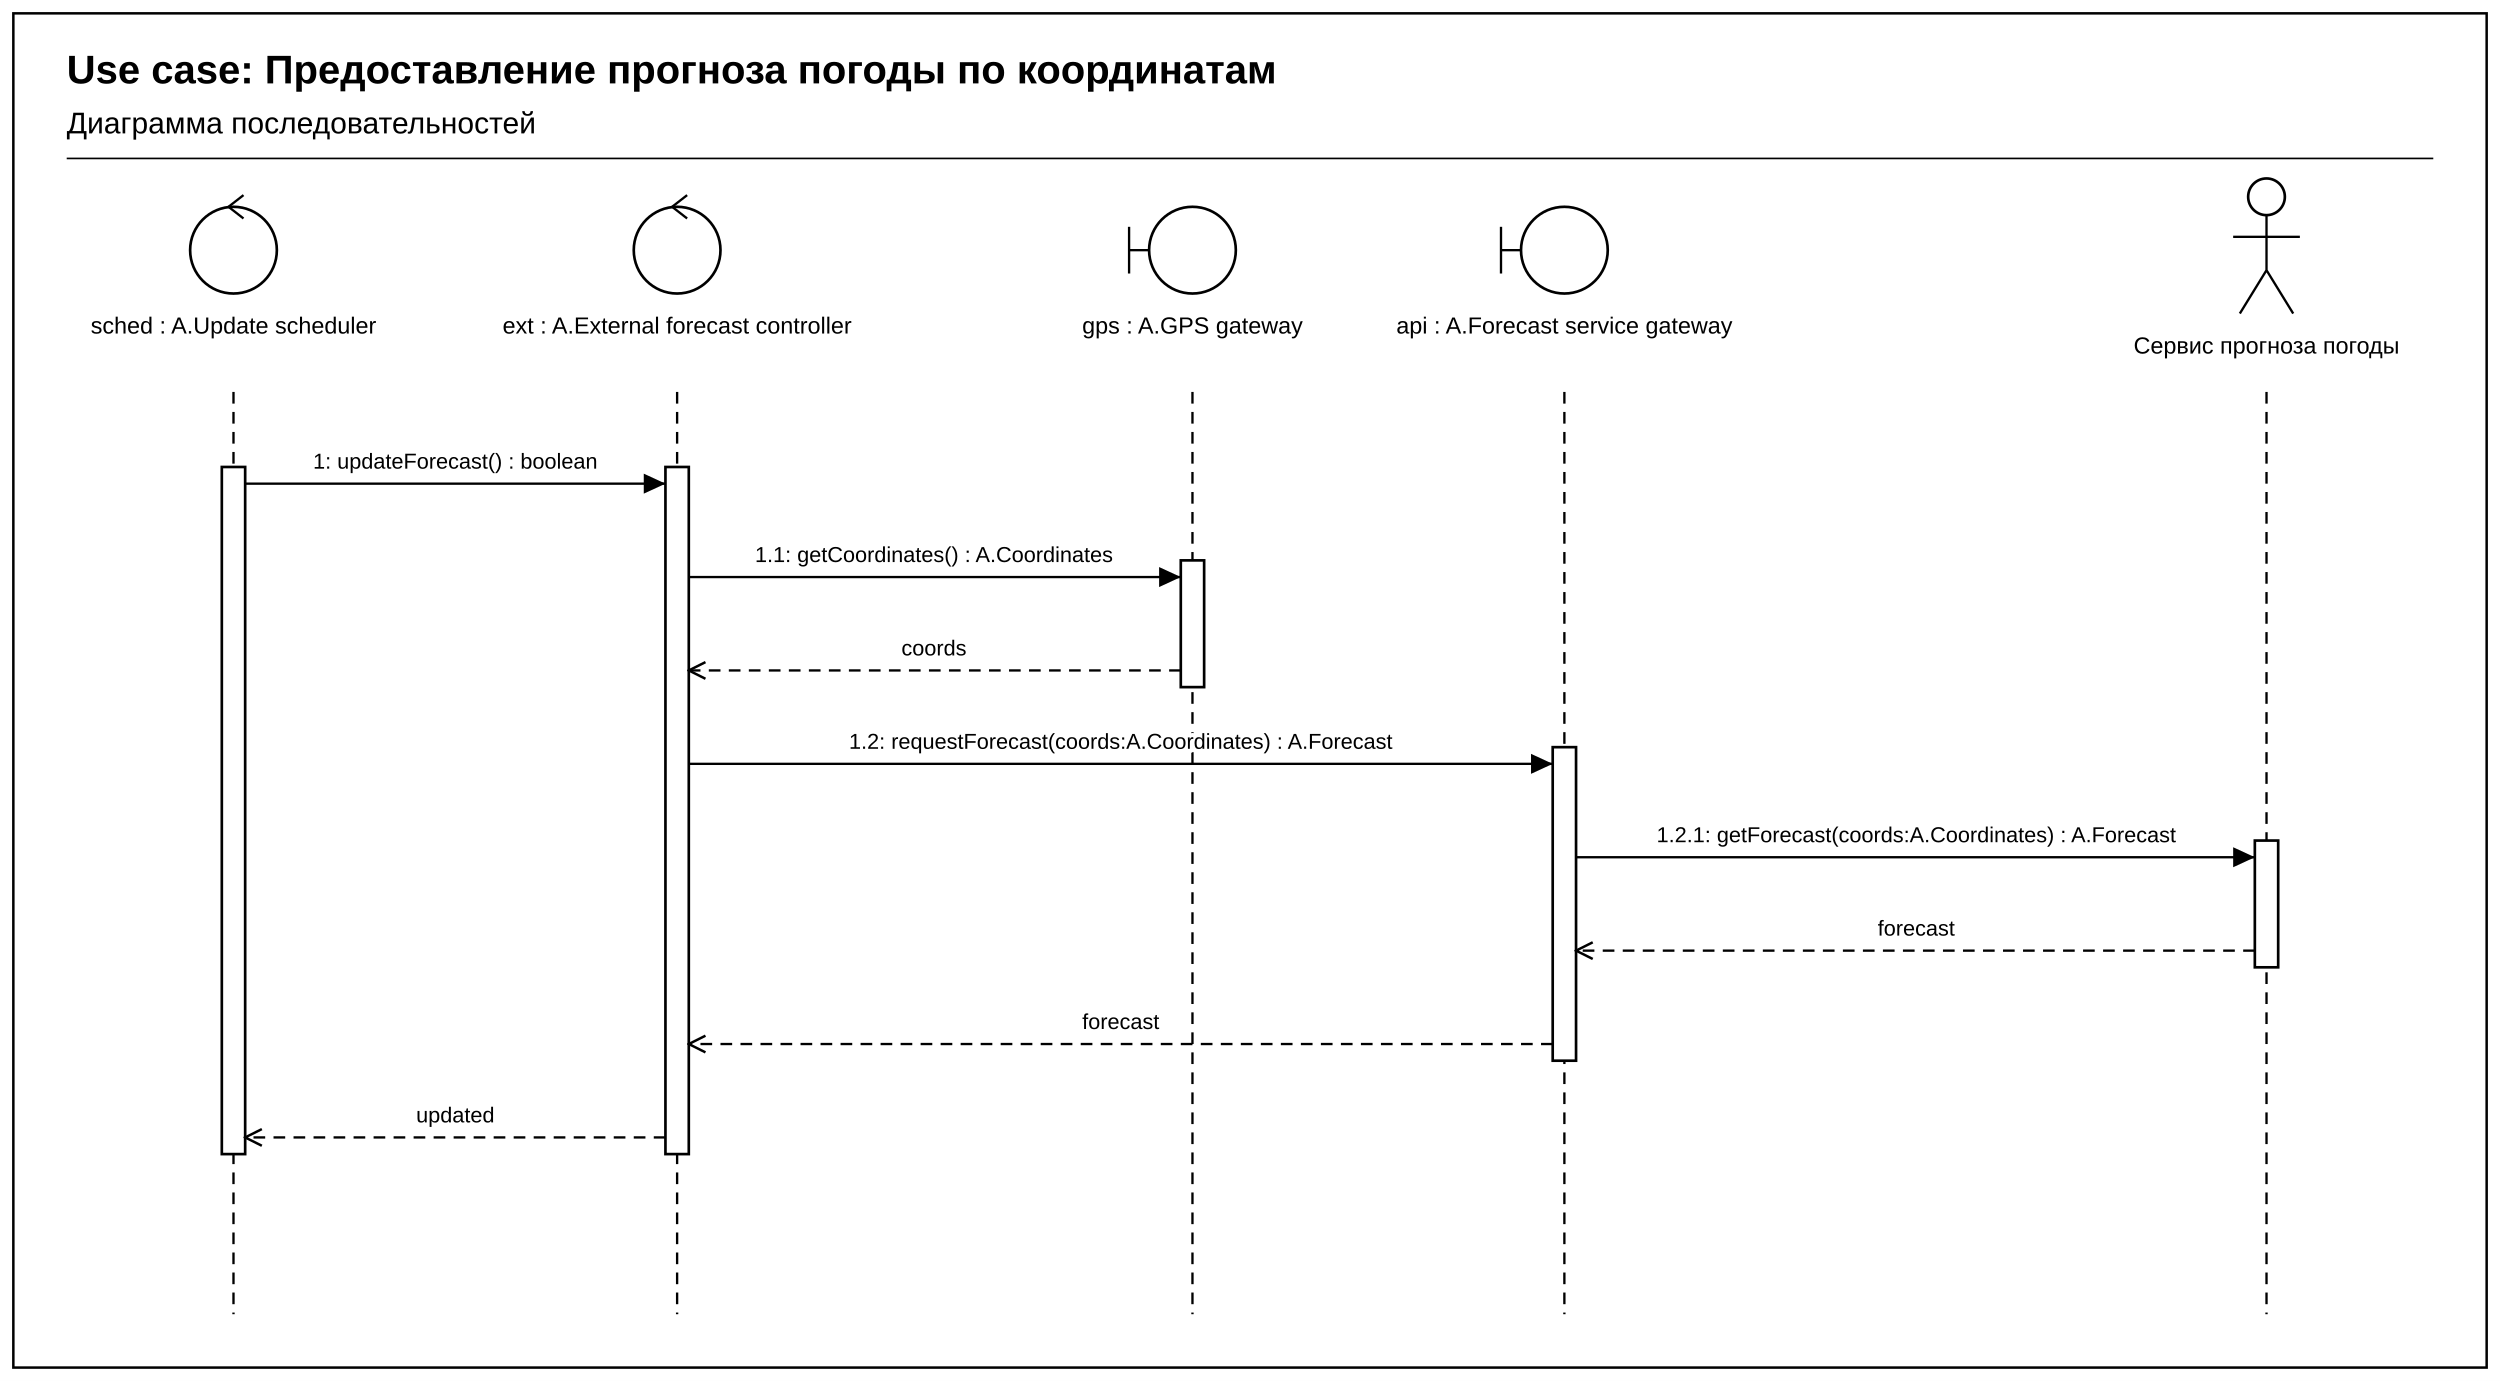
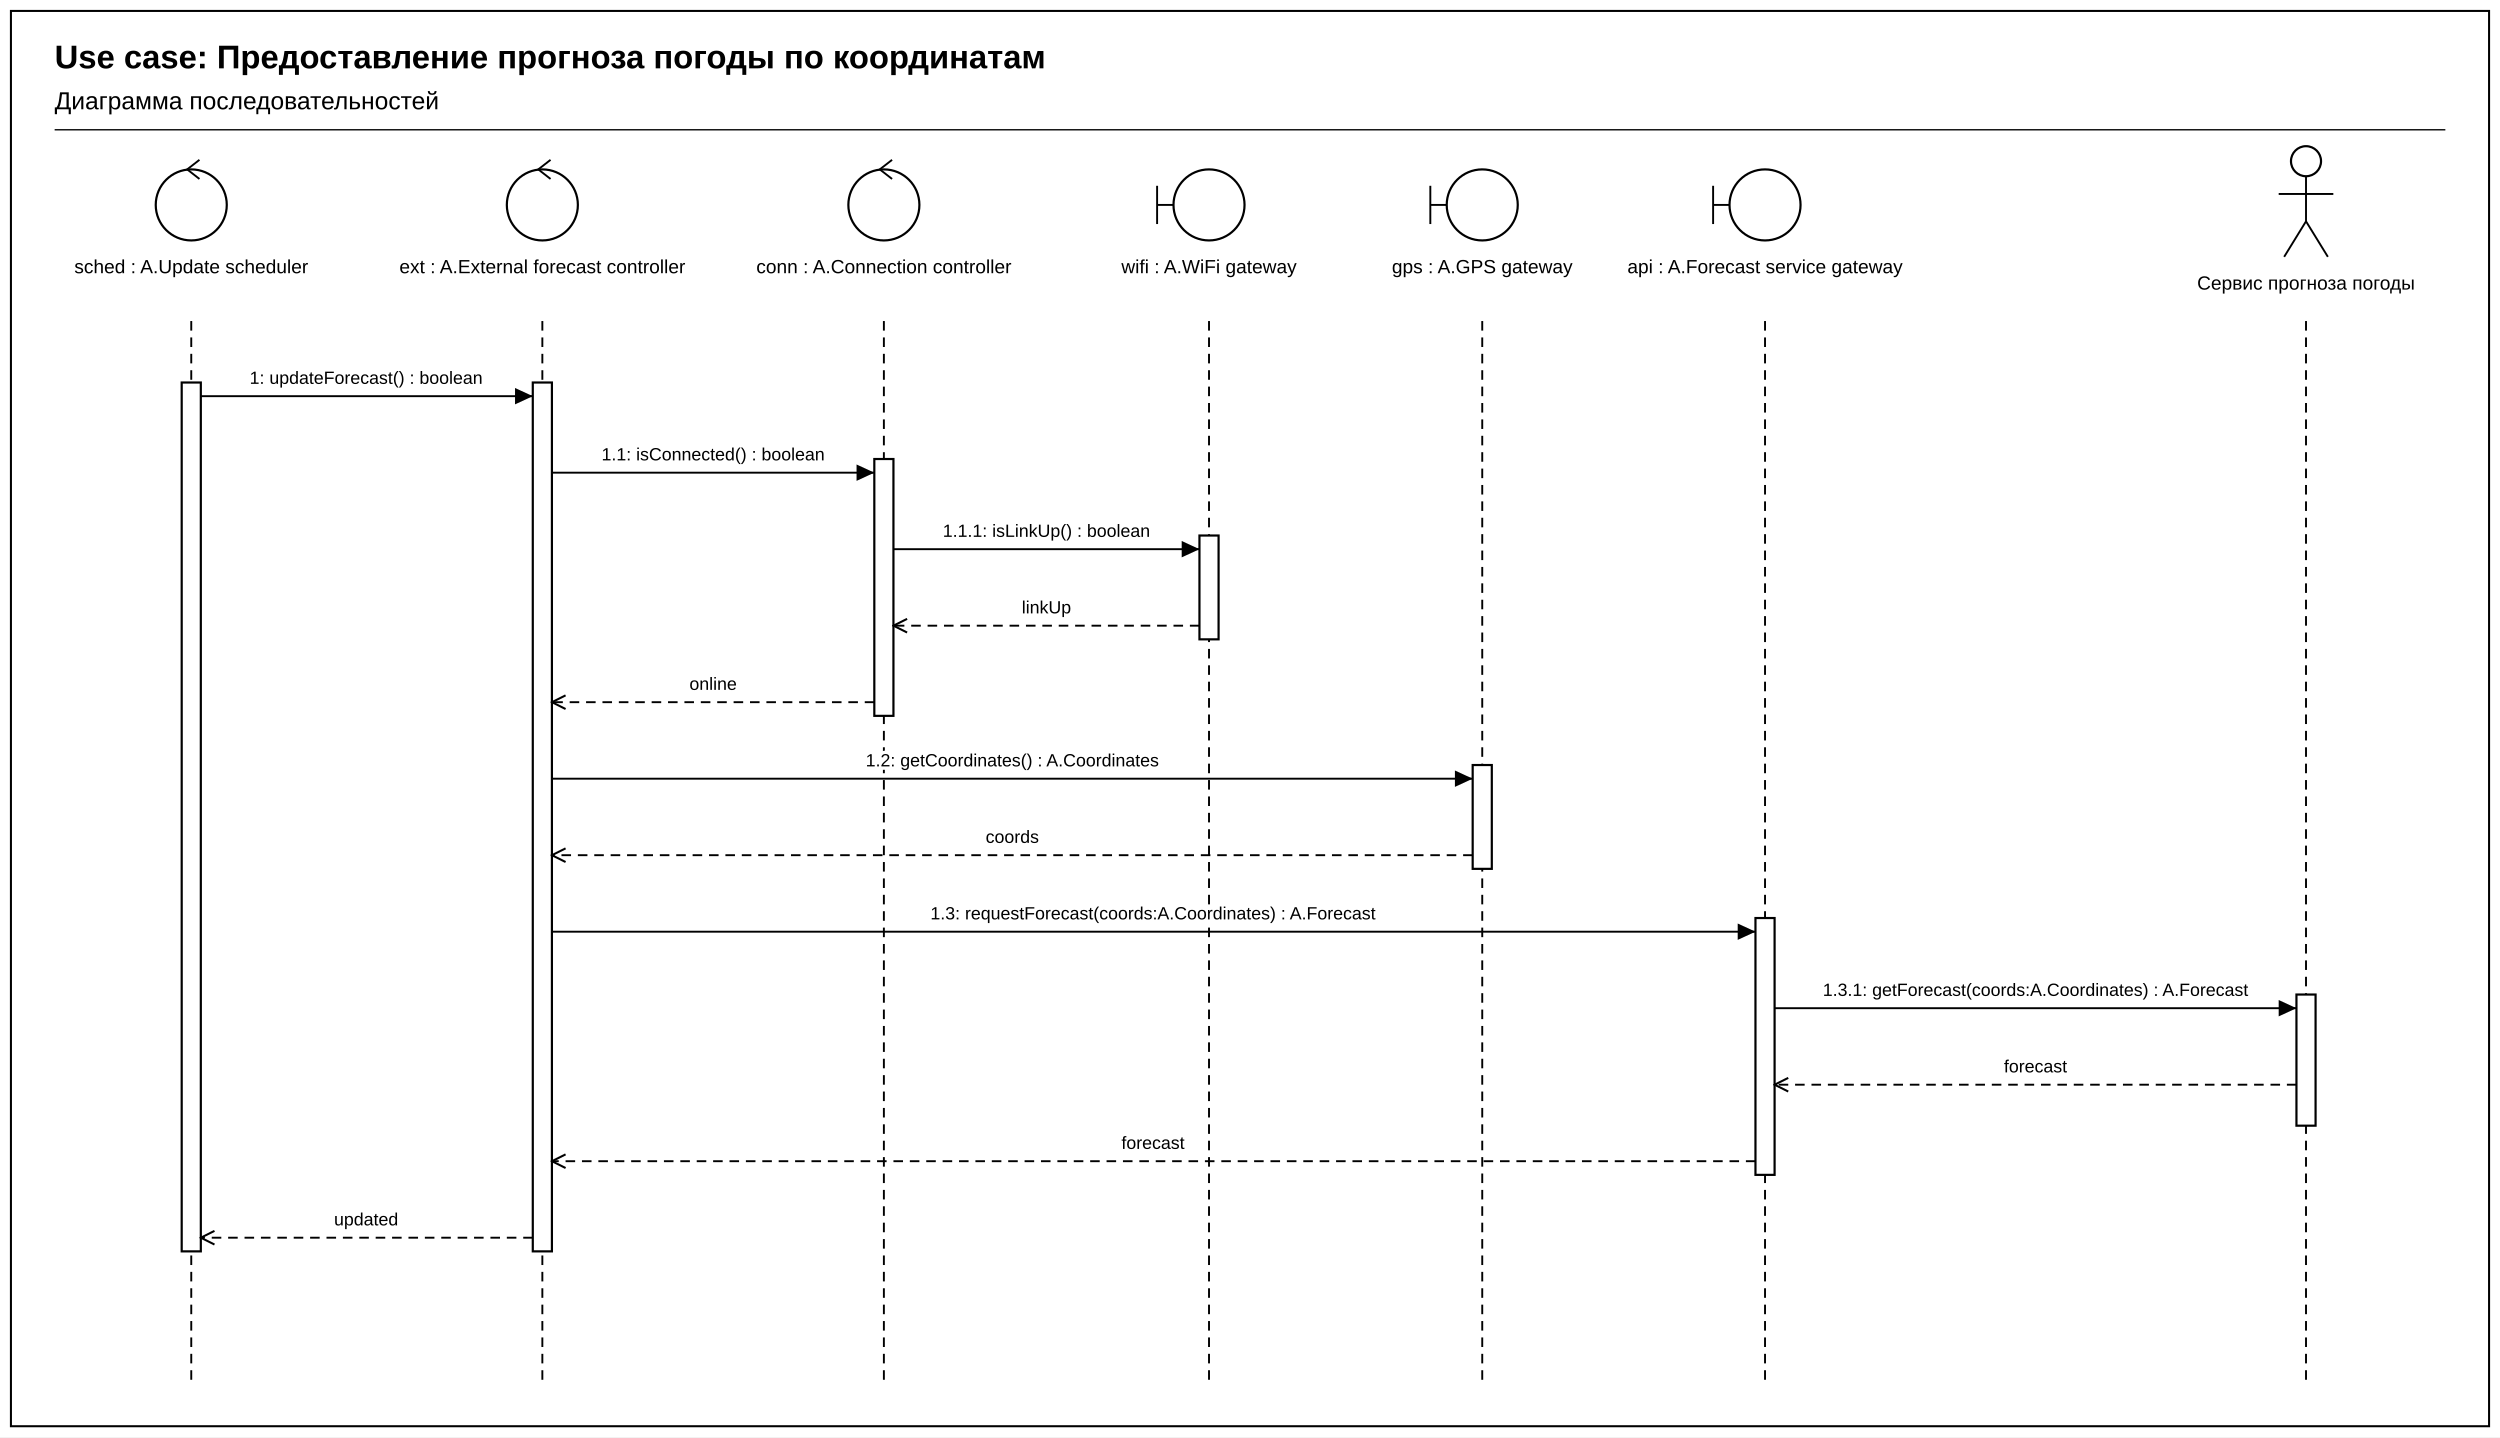
- <svg xmlns="http://www.w3.org/2000/svg" viewBox="0 0 1499 828" width="1499" height="828">
+ <svg xmlns="http://www.w3.org/2000/svg" viewBox="0 0 1830 1052" width="1830" height="1052">
  <style>.t{font-family:Arial,Helvetica,sans-serif;fill:#000;paint-order:stroke;stroke:#fff;stroke-width:5px;stroke-linejoin:round}.h{font-family:Arial,Helvetica,sans-serif;fill:#000}.s{fill:#fff;stroke:#000;stroke-width:1.6}.l{stroke:#000;stroke-width:1.4;fill:none}.d{stroke:#000;stroke-width:1.4;fill:none;stroke-dasharray:7 5}</style>
  <defs>
    <marker id="o" markerWidth="12" markerHeight="12" refX="11" refY="6" orient="auto" markerUnits="userSpaceOnUse">
      <path d="M1,1 L11,6 L1,11" fill="none" stroke="#000" stroke-width="1.5" />
    </marker>
    <marker id="f" markerWidth="14" markerHeight="12" refX="13" refY="6" orient="auto" markerUnits="userSpaceOnUse">
      <path d="M0,0 L13,6 L0,12 z" fill="#000" />
    </marker>
  </defs>
-   <rect width="1499" height="828" fill="#fff" />
-   <rect x="8" y="8" width="1483" height="812" fill="none" stroke="#000" stroke-width="1.5" />
+   <rect width="1830" height="1052" fill="#fff" />
+   <rect x="8" y="8" width="1814" height="1036" fill="none" stroke="#000" stroke-width="1.5" />
  <text x="40" y="50" text-anchor="start" font-size="24" font-weight="bold" class="h">Use case: Предоставление прогноза погоды по координатам</text>
  <text x="40" y="80" text-anchor="start" font-size="18" class="h">Диаграмма последовательностей</text>
-   <line x1="40" y1="95" x2="1459" y2="95" stroke="#000" />
-   <line class="d" x1="140" y1="235" x2="140" y2="788" />
-   <line class="d" x1="406" y1="235" x2="406" y2="788" />
-   <line class="d" x1="715" y1="235" x2="715" y2="788" />
-   <line class="d" x1="938" y1="235" x2="938" y2="788" />
-   <line class="d" x1="1359" y1="235" x2="1359" y2="788" />
+   <line x1="40" y1="95" x2="1790" y2="95" stroke="#000" />
+   <line class="d" x1="140" y1="235" x2="140" y2="1012" />
+   <line class="d" x1="397" y1="235" x2="397" y2="1012" />
+   <line class="d" x1="647" y1="235" x2="647" y2="1012" />
+   <line class="d" x1="885" y1="235" x2="885" y2="1012" />
+   <line class="d" x1="1085" y1="235" x2="1085" y2="1012" />
+   <line class="d" x1="1292" y1="235" x2="1292" y2="1012" />
+   <line class="d" x1="1688" y1="235" x2="1688" y2="1012" />
  <circle class="s" cx="140" cy="150" r="26" />
  <path class="l" d="M146,117L137,124L146,131" />
  <text x="140" y="200" text-anchor="middle" font-size="14" class="t">sched : A.Update scheduler</text>
-   <circle class="s" cx="406" cy="150" r="26" />
-   <path class="l" d="M412,117L403,124L412,131" />
-   <text x="406" y="200" text-anchor="middle" font-size="14" class="t">ext : A.External forecast controller</text>
-   <circle class="s" cx="715" cy="150" r="26" />
-   <path class="l" d="M689,150H677M677,136V164" />
-   <text x="715" y="200" text-anchor="middle" font-size="14" class="t">gps : A.GPS gateway</text>
-   <circle class="s" cx="938" cy="150" r="26" />
-   <path class="l" d="M912,150H900M900,136V164" />
-   <text x="938" y="200" text-anchor="middle" font-size="14" class="t">api : A.Forecast service gateway</text>
-   <circle class="s" cx="1359" cy="118" r="11" />
-   <path class="l" d="M1359,129V162M1339,142H1379M1343,188L1359,162L1375,188" />
-   <text x="1359" y="212" text-anchor="middle" font-size="14" class="t">Сервис прогноза погоды</text>
-   <rect class="s" x="133" y="280" width="14" height="412" />
-   <rect class="s" x="399" y="280" width="14" height="412" />
-   <rect class="s" x="708" y="336" width="14" height="76" />
-   <rect class="s" x="931" y="448" width="14" height="188" />
-   <rect class="s" x="1352" y="504" width="14" height="76" />
-   <path class="l" d="M147,290H399" marker-end="url(#f)" />
-   <text x="273" y="281" text-anchor="middle" font-size="13" class="t">1: updateForecast() : boolean</text>
-   <path class="d" d="M399,682H147" marker-end="url(#o)" />
-   <text x="273" y="673" text-anchor="middle" font-size="13" class="t">updated</text>
-   <path class="l" d="M413,346H708" marker-end="url(#f)" />
-   <text x="560" y="337" text-anchor="middle" font-size="13" class="t">1.1: getCoordinates() : A.Coordinates</text>
-   <path class="d" d="M708,402H413" marker-end="url(#o)" />
-   <text x="560" y="393" text-anchor="middle" font-size="13" class="t">coords</text>
-   <path class="l" d="M413,458H931" marker-end="url(#f)" />
-   <text x="672" y="449" text-anchor="middle" font-size="13" class="t">1.2: requestForecast(coords:A.Coordinates) : A.Forecast</text>
-   <path class="d" d="M931,626H413" marker-end="url(#o)" />
-   <text x="672" y="617" text-anchor="middle" font-size="13" class="t">forecast</text>
-   <path class="l" d="M945,514H1352" marker-end="url(#f)" />
-   <text x="1149" y="505" text-anchor="middle" font-size="13" class="t">1.2.1: getForecast(coords:A.Coordinates) : A.Forecast</text>
-   <path class="d" d="M1352,570H945" marker-end="url(#o)" />
-   <text x="1149" y="561" text-anchor="middle" font-size="13" class="t">forecast</text>
+   <circle class="s" cx="397" cy="150" r="26" />
+   <path class="l" d="M403,117L394,124L403,131" />
+   <text x="397" y="200" text-anchor="middle" font-size="14" class="t">ext : A.External forecast controller</text>
+   <circle class="s" cx="647" cy="150" r="26" />
+   <path class="l" d="M653,117L644,124L653,131" />
+   <text x="647" y="200" text-anchor="middle" font-size="14" class="t">conn : A.Connection controller</text>
+   <circle class="s" cx="885" cy="150" r="26" />
+   <path class="l" d="M859,150H847M847,136V164" />
+   <text x="885" y="200" text-anchor="middle" font-size="14" class="t">wifi : A.WiFi gateway</text>
+   <circle class="s" cx="1085" cy="150" r="26" />
+   <path class="l" d="M1059,150H1047M1047,136V164" />
+   <text x="1085" y="200" text-anchor="middle" font-size="14" class="t">gps : A.GPS gateway</text>
+   <circle class="s" cx="1292" cy="150" r="26" />
+   <path class="l" d="M1266,150H1254M1254,136V164" />
+   <text x="1292" y="200" text-anchor="middle" font-size="14" class="t">api : A.Forecast service gateway</text>
+   <circle class="s" cx="1688" cy="118" r="11" />
+   <path class="l" d="M1688,129V162M1668,142H1708M1672,188L1688,162L1704,188" />
+   <text x="1688" y="212" text-anchor="middle" font-size="14" class="t">Сервис прогноза погоды</text>
+   <rect class="s" x="133" y="280" width="14" height="636" />
+   <rect class="s" x="390" y="280" width="14" height="636" />
+   <rect class="s" x="640" y="336" width="14" height="188" />
+   <rect class="s" x="878" y="392" width="14" height="76" />
+   <rect class="s" x="1078" y="560" width="14" height="76" />
+   <rect class="s" x="1285" y="672" width="14" height="188" />
+   <rect class="s" x="1681" y="728" width="14" height="96" />
+   <path class="l" d="M147,290H390" marker-end="url(#f)" />
+   <text x="268" y="281" text-anchor="middle" font-size="13" class="t">1: updateForecast() : boolean</text>
+   <path class="l" d="M404,346H640" marker-end="url(#f)" />
+   <text x="522" y="337" text-anchor="middle" font-size="13" class="t">1.1: isConnected() : boolean</text>
+   <path class="l" d="M654,402H878" marker-end="url(#f)" />
+   <text x="766" y="393" text-anchor="middle" font-size="13" class="t">1.1.1: isLinkUp() : boolean</text>
+   <path class="d" d="M878,458H654" marker-end="url(#o)" />
+   <text x="766" y="449" text-anchor="middle" font-size="13" class="t">linkUp</text>
+   <path class="d" d="M640,514H404" marker-end="url(#o)" />
+   <text x="522" y="505" text-anchor="middle" font-size="13" class="t">online</text>
+   <path class="l" d="M404,570H1078" marker-end="url(#f)" />
+   <text x="741" y="561" text-anchor="middle" font-size="13" class="t">1.2: getCoordinates() : A.Coordinates</text>
+   <path class="d" d="M1078,626H404" marker-end="url(#o)" />
+   <text x="741" y="617" text-anchor="middle" font-size="13" class="t">coords</text>
+   <path class="l" d="M404,682H1285" marker-end="url(#f)" />
+   <text x="844" y="673" text-anchor="middle" font-size="13" class="t">1.3: requestForecast(coords:A.Coordinates) : A.Forecast</text>
+   <path class="l" d="M1299,738H1681" marker-end="url(#f)" />
+   <text x="1490" y="729" text-anchor="middle" font-size="13" class="t">1.3.1: getForecast(coords:A.Coordinates) : A.Forecast</text>
+   <path class="d" d="M1681,794H1299" marker-end="url(#o)" />
+   <text x="1490" y="785" text-anchor="middle" font-size="13" class="t">forecast</text>
+   <path class="d" d="M1285,850H404" marker-end="url(#o)" />
+   <text x="844" y="841" text-anchor="middle" font-size="13" class="t">forecast</text>
+   <path class="d" d="M390,906H147" marker-end="url(#o)" />
+   <text x="268" y="897" text-anchor="middle" font-size="13" class="t">updated</text>
</svg>
